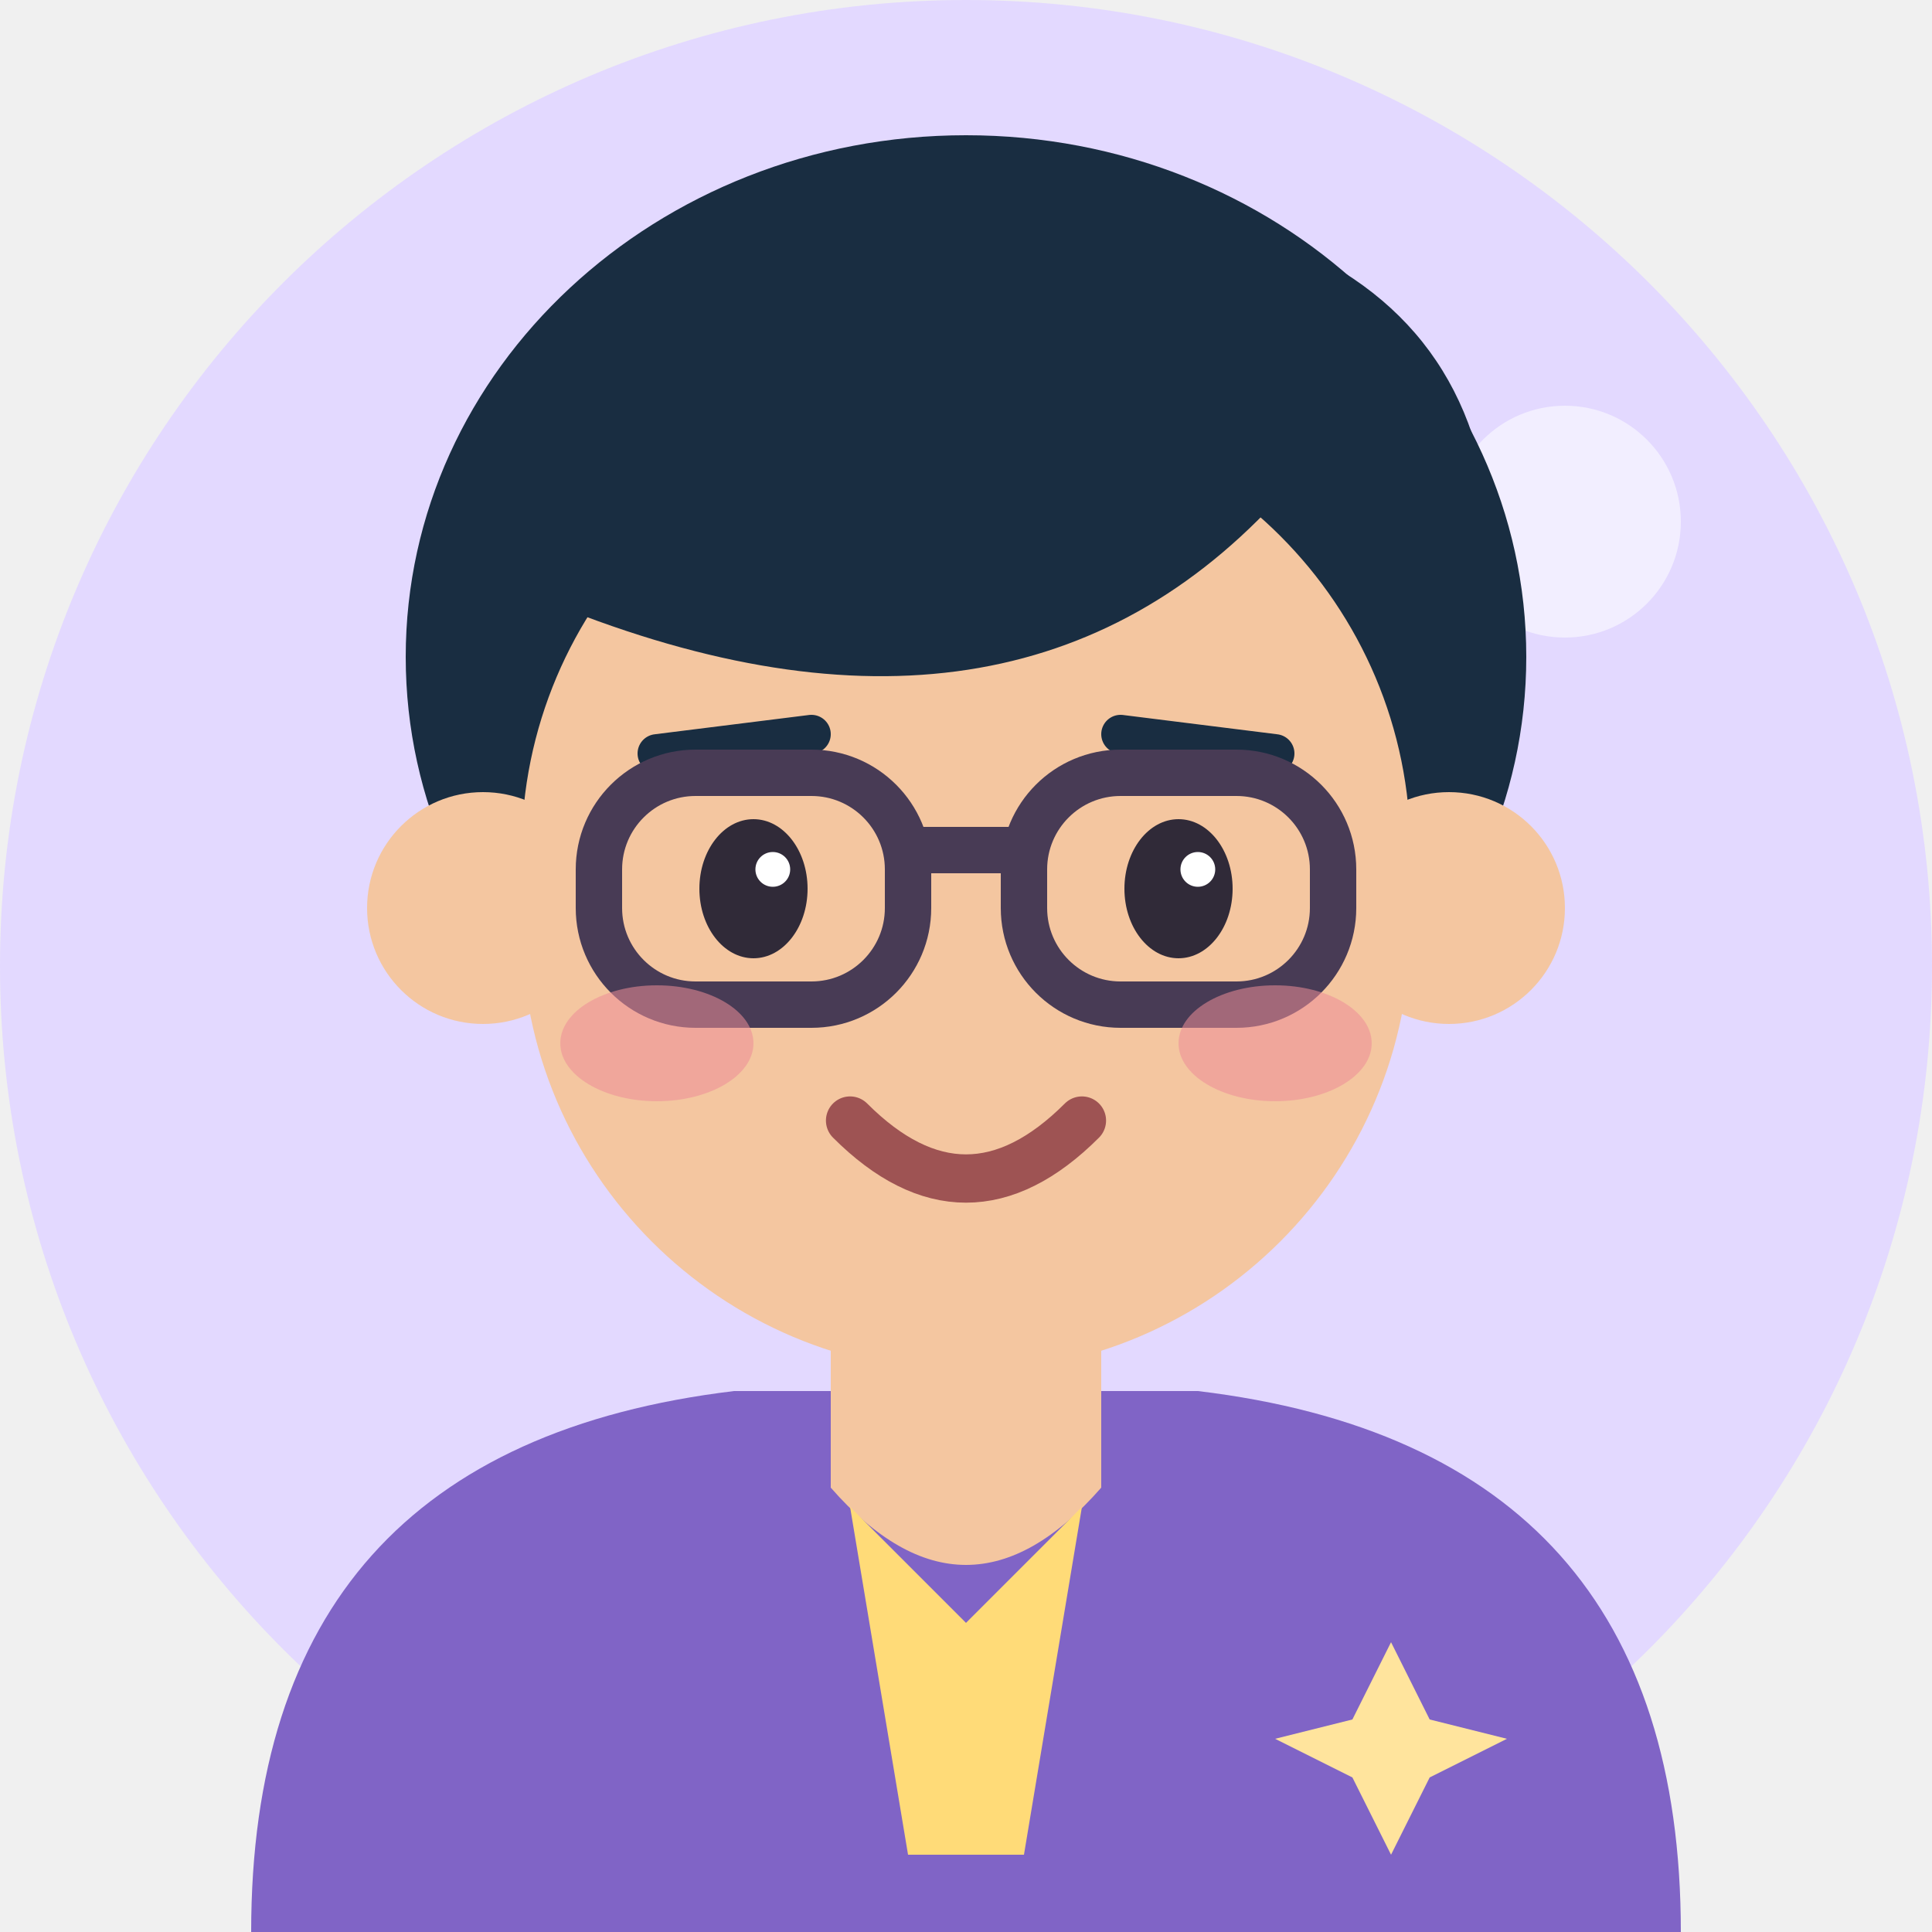
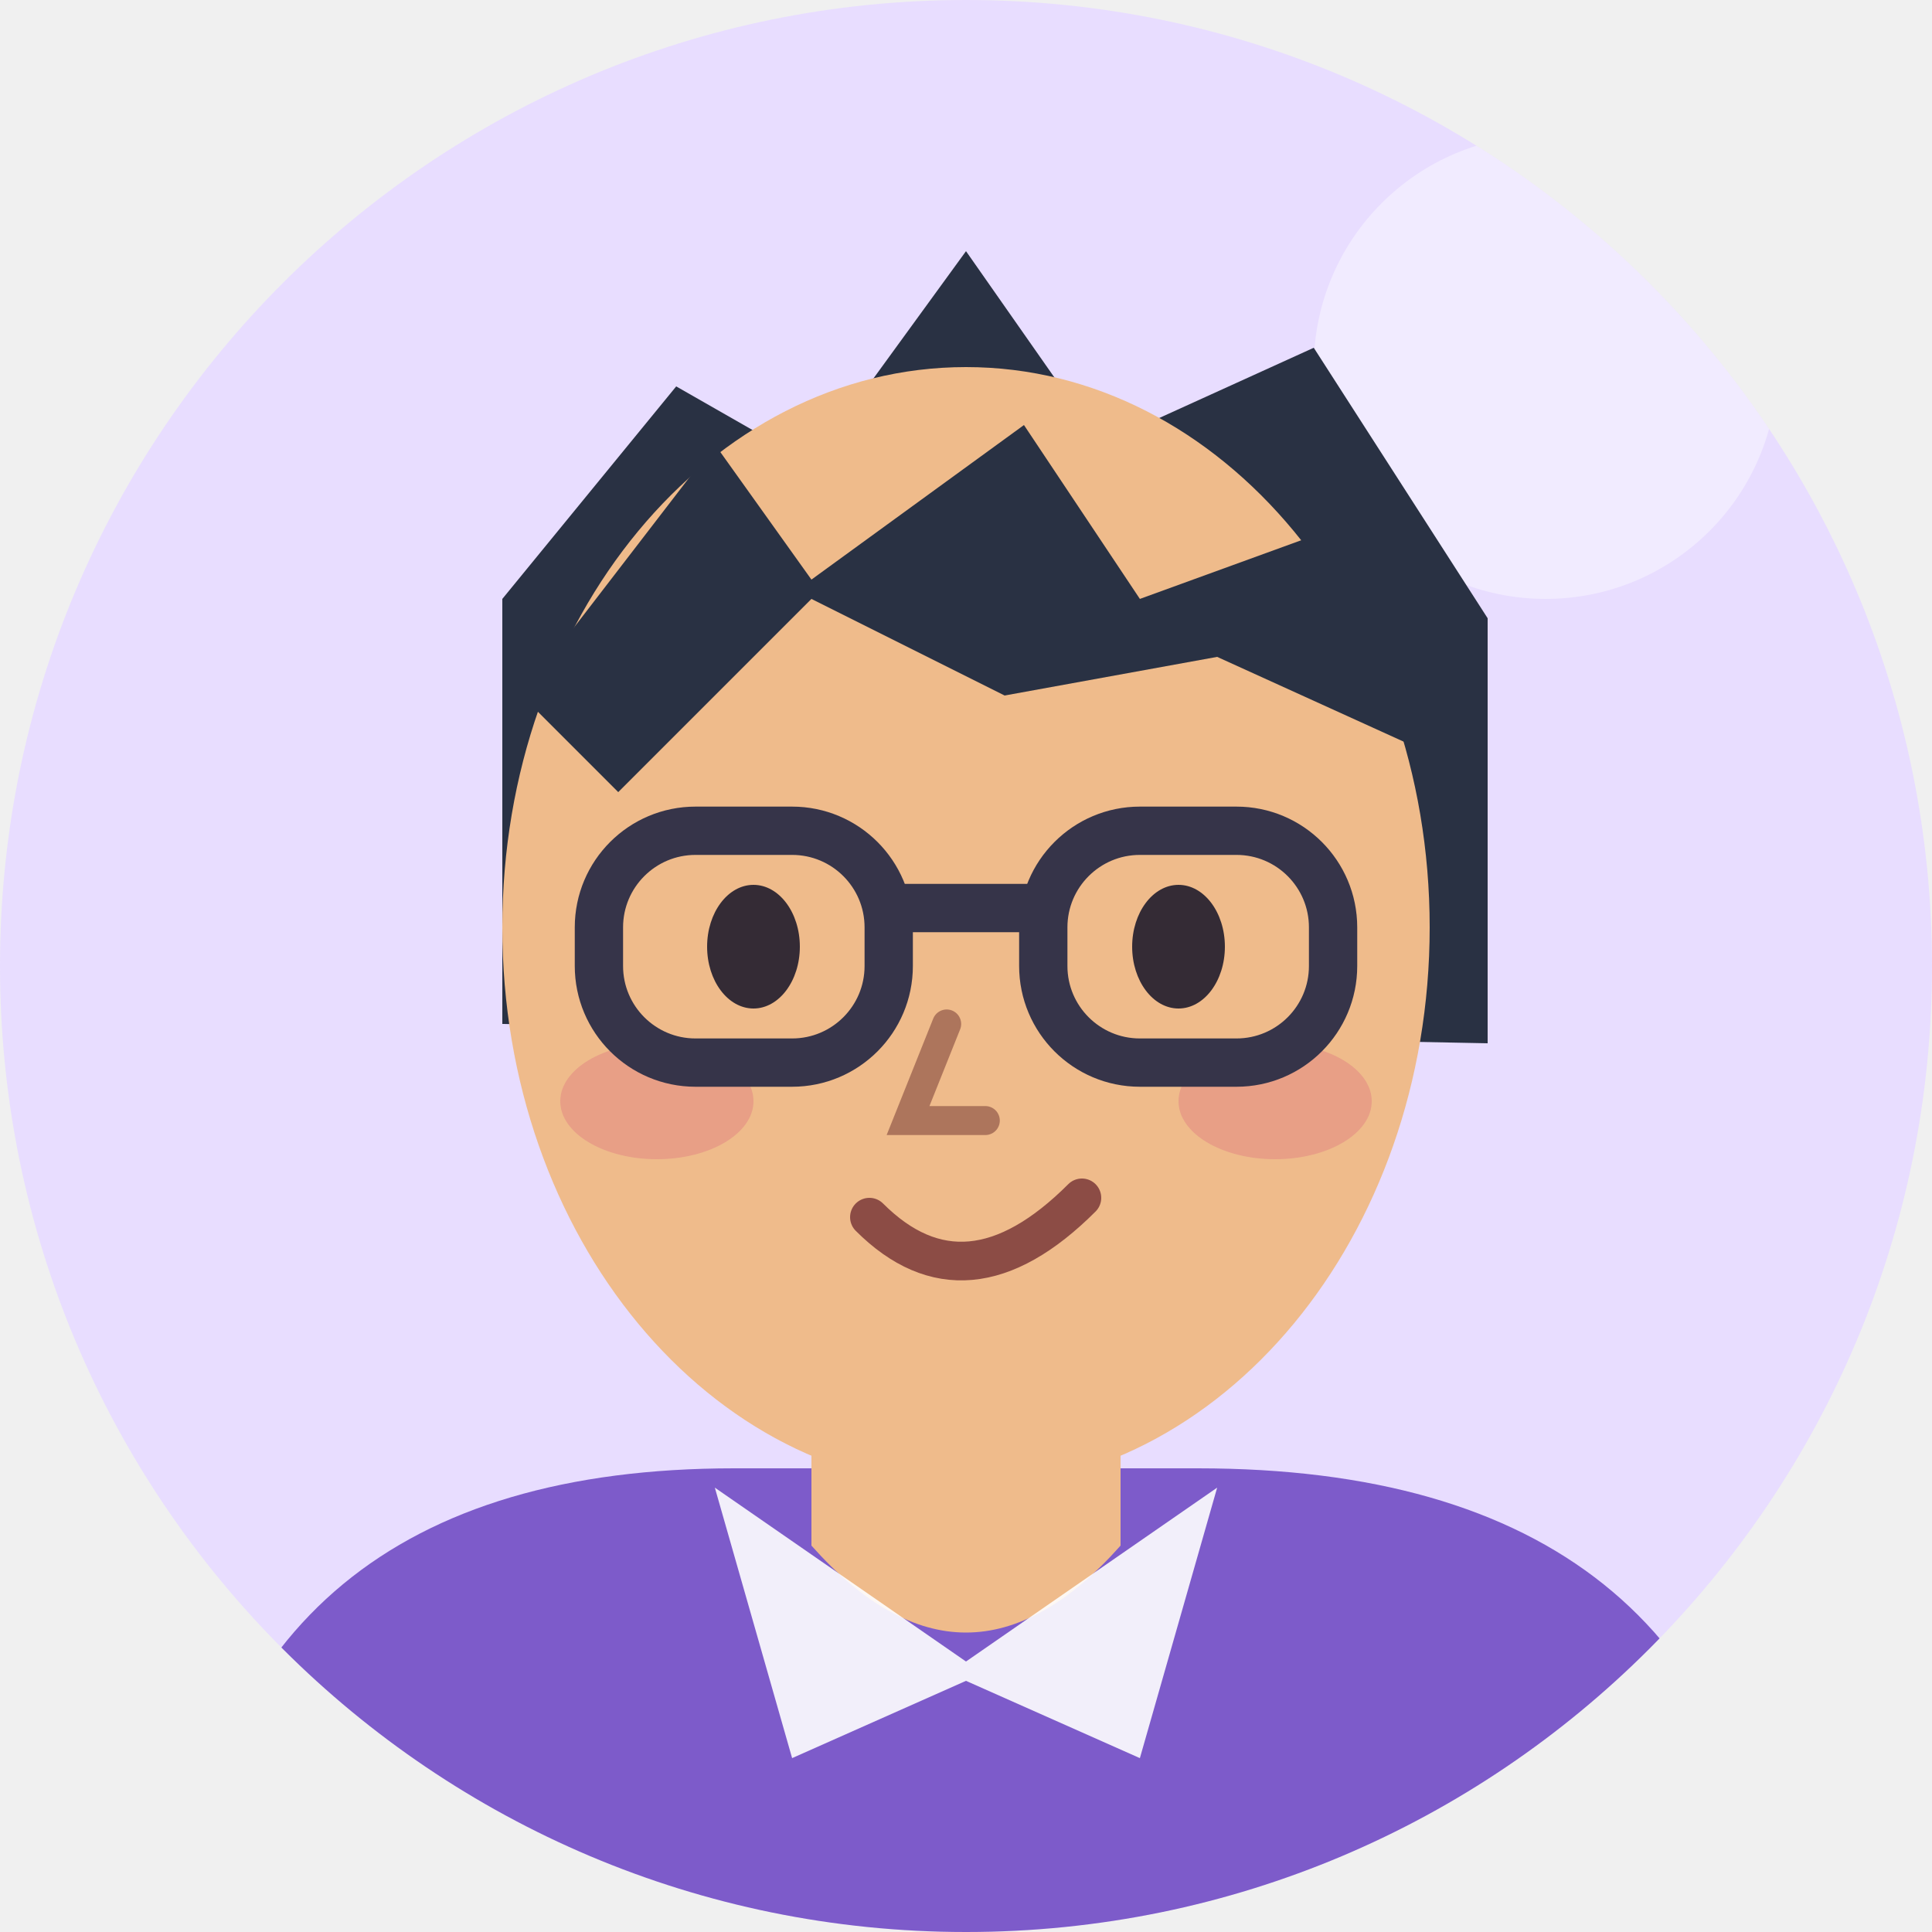
<svg xmlns="http://www.w3.org/2000/svg" viewBox="0 0 100 100">
-   <rect width="100" height="100" rx="50" fill="#e3d9ff" />
-   <circle cx="81" cy="27" r="6" fill="#fff" opacity=".55" />
-   <ellipse cx="50" cy="34" rx="29" ry="27" fill="#192d41" />
-   <path d="M13 100Q13 75 38 72H62Q87 75 87 100" fill="#8064c6" />
-   <path d="M43 62H57V77Q50 85 43 77Z" fill="#f4c6a0" />
-   <circle cx="25" cy="47" r="6" fill="#f4c6a0" />
-   <circle cx="75" cy="47" r="6" fill="#f4c6a0" />
-   <rect x="27" y="21" width="46" height="50" rx="23" fill="#f4c6a0" />
-   <path d="M25 37Q22 8 51 10Q83 10 76 39L66 26Q52 41 28 31Z" fill="#192d41" />
-   <path d="M34 39L42 38M58 38L66 39" stroke="#192d41" stroke-width="2" stroke-linecap="round" />
-   <ellipse cx="39" cy="46" rx="2.8" ry="3.6" fill="#302a38" />
-   <ellipse cx="61" cy="46" rx="2.8" ry="3.6" fill="#302a38" />
-   <circle cx="40" cy="45" r=".9" fill="white" />
-   <circle cx="62" cy="45" r=".9" fill="white" />
-   <g fill="none" stroke="#483b55" stroke-width="2.4">
-     <rect x="31" y="40" width="16" height="12" rx="5" />
-     <rect x="53" y="40" width="16" height="12" rx="5" />
-     <path d="M47 44H53" />
+   <defs>
+     <clipPath id="clip">
+       <circle cx="50" cy="50" r="50" />
+     </clipPath>
+   </defs>
+   <g clip-path="url(#clip)">
+     <path fill="#e8ddff" d="M0 0H100V100H0Z" />
+     <circle cx="80" cy="19" r="12" fill="#fff" opacity=".4" />
+     <g fill="#293143">
+       <path d="M26 53V31L35 20 42 24 50 13 57 23 68 18 77 32V54Z" />
+     </g>
+     <path d="M9 100Q12 76 38 76H62Q89 76 92 100Z" fill="#7d5bca" />
+     <path d="M42 65H58V80Q50 89 42 80Z" fill="#efbb8b" />
+     <path d="M37 77L50 86 63 77 59 91 50 87 41 91Z" fill="#fff" opacity=".9" />
+     <ellipse cx="50" cy="48" rx="24" ry="29" fill="#efbb8b" />
+     <g fill="#293143">
+       <path d="M27 36L37 23 42 30 53 22 59 31 70 27 74 39 63 34 52 36 42 31 32 41Z" />
+     </g>
+     <g fill="#342b35">
+       <ellipse cx="39" cy="49" rx="2.4" ry="3.2" />
+       <ellipse cx="61" cy="49" rx="2.4" ry="3.2" />
+     </g>
+     <g fill="#df7f82" opacity=".48">
+       <ellipse cx="34" cy="57" rx="5" ry="3" />
+       <ellipse cx="66" cy="57" rx="5" ry="3" />
+     </g>
+     <path d="M45 63Q50 68 56 62" fill="none" stroke="#8c4c45" stroke-width="2" stroke-linecap="round" />
+     <path d="M49 53L47 58H51" fill="none" stroke="#ad755c" stroke-width="1.5" stroke-linecap="round" />
+     <g fill="none" stroke="#363449" stroke-width="2.5">
+       <rect x="31" y="43" width="15" height="12" rx="5" />
+       <rect x="54" y="43" width="15" height="12" rx="5" />
+       <path d="M46 47H54" />
+     </g>
  </g>
-   <ellipse cx="34" cy="54" rx="5" ry="3" fill="#ed8d98" opacity=".55" />
-   <ellipse cx="66" cy="54" rx="5" ry="3" fill="#ed8d98" opacity=".55" />
-   <path d="M44 58Q50 64 56 58" stroke="#9e5353" stroke-width="2.5" fill="none" stroke-linecap="round" />
-   <path d="M44 78L50 84L56 78L53 96H47Z" fill="#ffdb78" />
-   <path d="M72 85L74 89L78 90L74 92L72 96L70 92L66 90L70 89Z" fill="#ffe49d" />
</svg>
